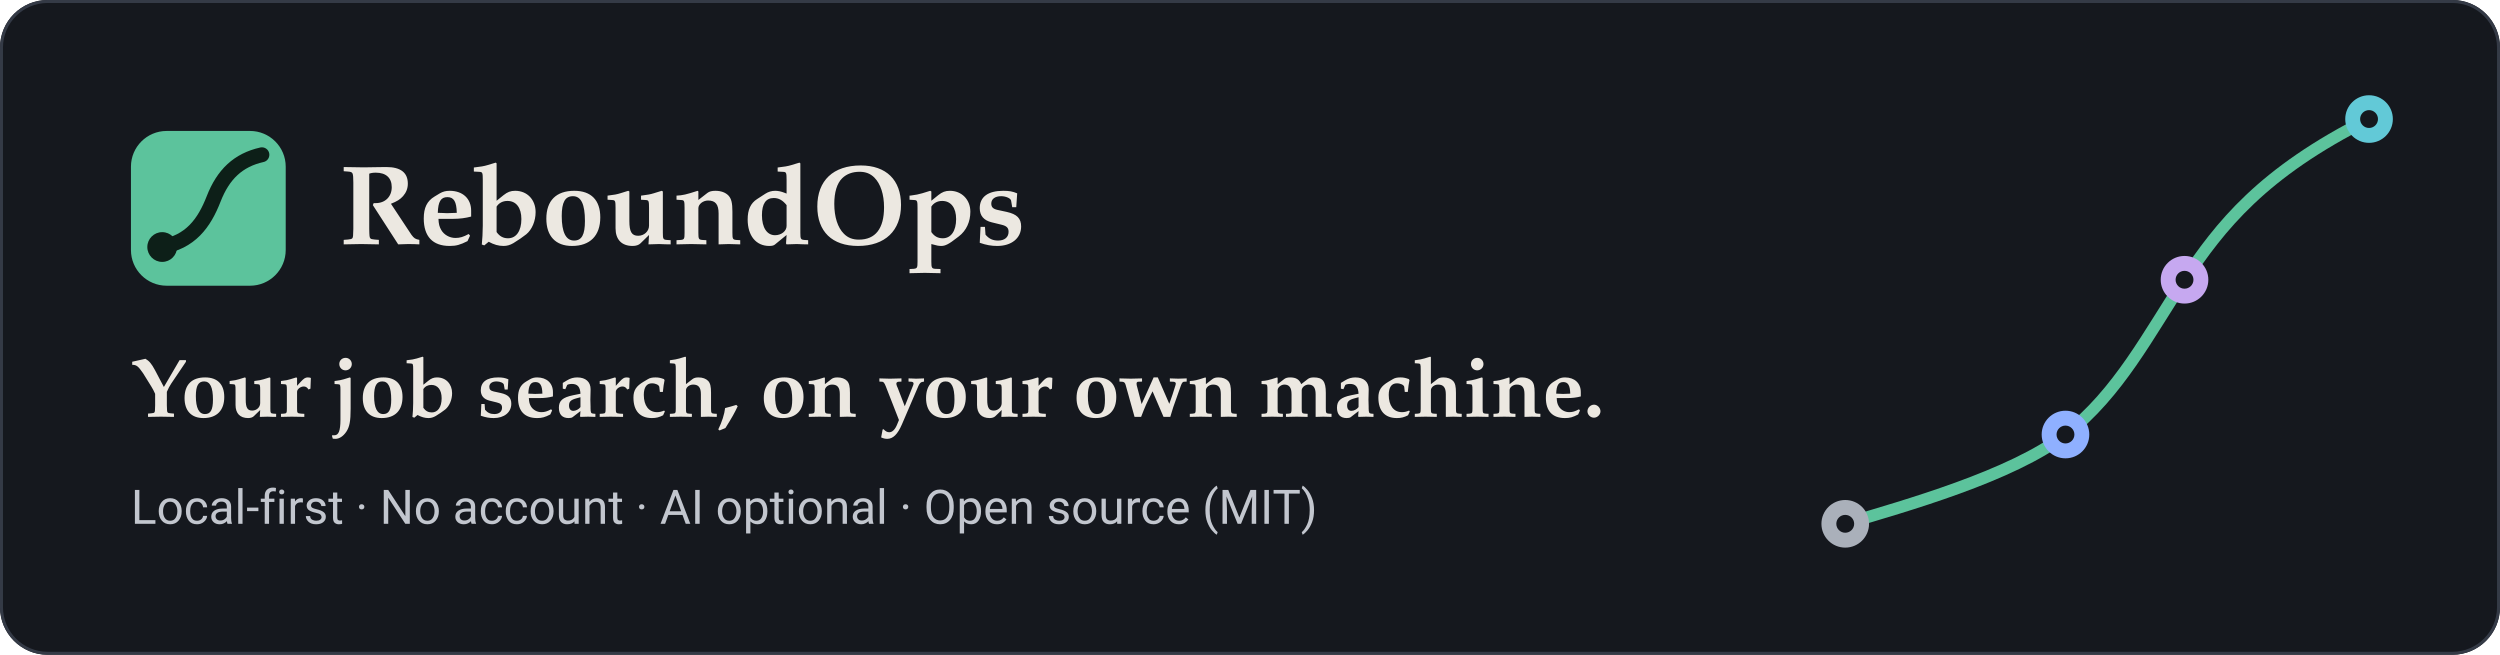
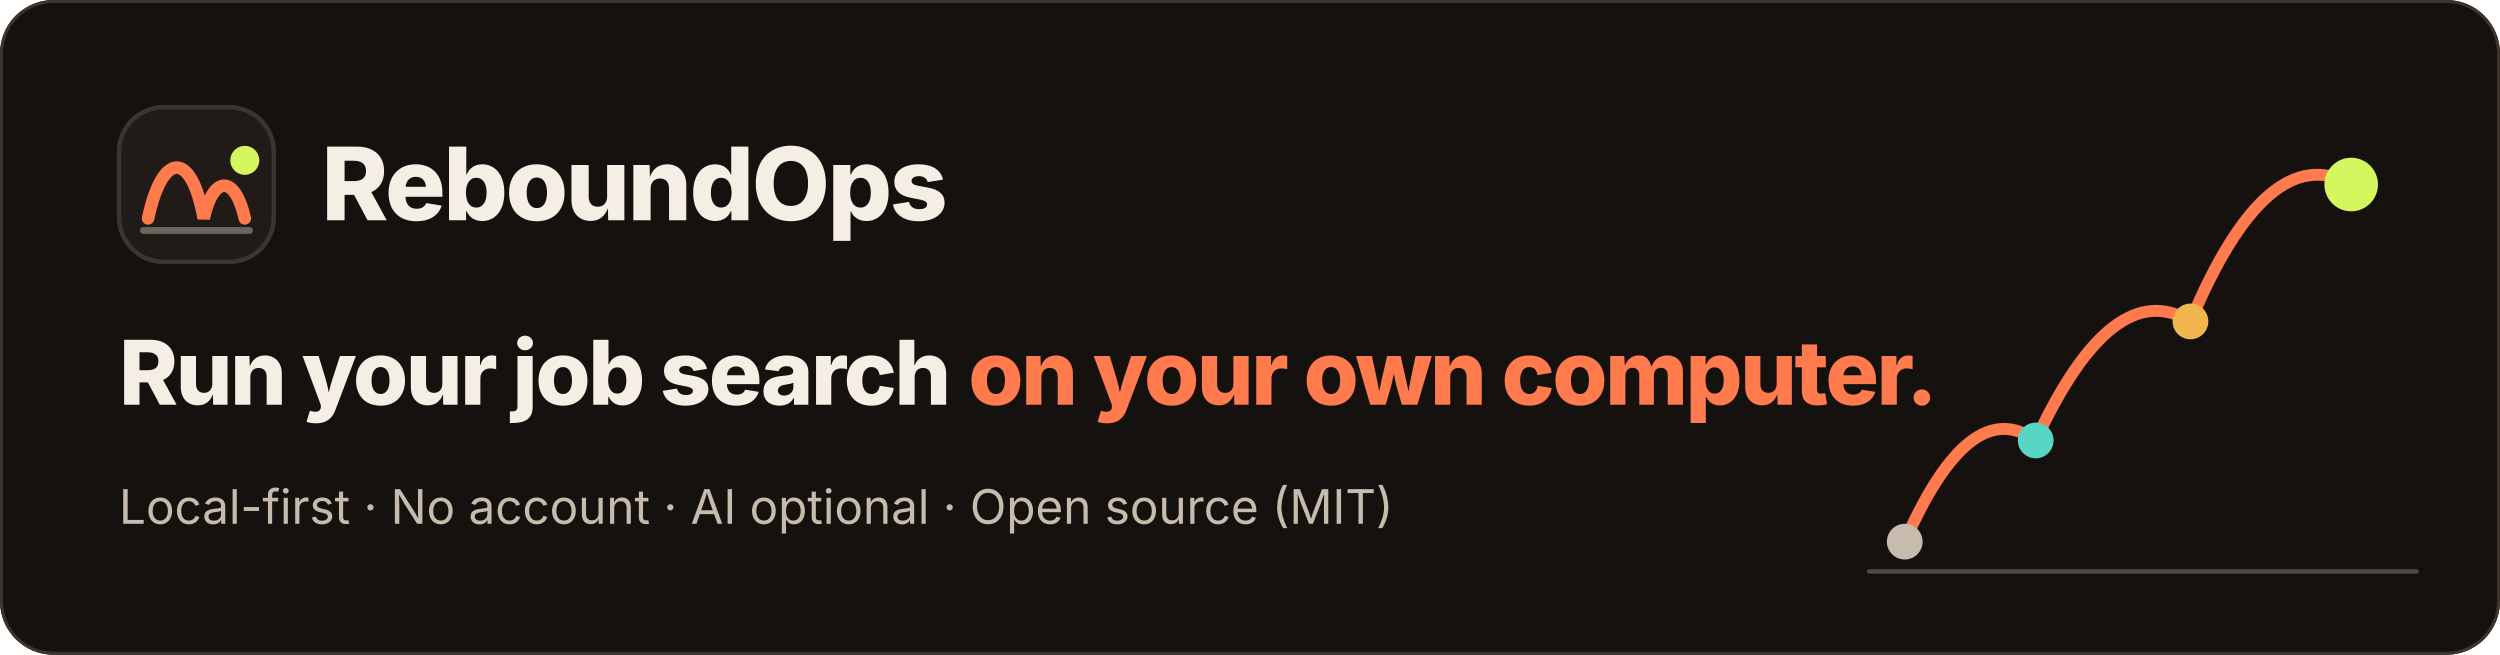
<svg xmlns="http://www.w3.org/2000/svg" width="840" height="220" viewBox="0 0 840 220" role="img" aria-labelledby="t">
-   <rect width="840" height="220" rx="16" fill="#15181e" />
-   <rect x="0.5" y="0.5" width="839" height="219" rx="15.5" fill="none" stroke="#343a46" />
-   <g transform="translate(44 44)">
-     <rect width="52" height="52" rx="12" fill="#5cc39c" />
-     <path d="M10 39c10-1.6 14.6-8 17.8-16.2S36 9.8 44 8" fill="none" stroke="#0d1f18" stroke-width="5" stroke-linecap="round" />
-     <circle cx="10.5" cy="39" r="5" fill="#0d1f18" />
+   <rect width="840" height="220" rx="18" fill="#15110e" />
+   <rect x="0.5" y="0.5" width="839" height="219" rx="17.5" fill="none" stroke="#3d342d" />
+   <g transform="translate(40 36)">
+     <rect width="52" height="52" rx="15" fill="#201b17" stroke="#3d342d" stroke-width="1.5" />
+     <g transform="scale(1.625)">
+       <path d="M6 23 C 9 9, 15 9, 17.5 23 C 19.5 14, 24 14, 26 23" fill="none" stroke="#ff7a4d" stroke-width="2.6" stroke-linecap="round" />
+       <circle cx="26" cy="11" r="3" fill="#d5f65e" />
+       <path d="M5 25.5 H27" stroke="#f5eee4" stroke-opacity=".35" stroke-width="1.4" stroke-linecap="round" />
+     </g>
  </g>
-   <text x="114" y="82" font-family="Iowan Old Style, Palatino Linotype, Palatino, Georgia, serif" font-size="38" font-weight="700" fill="#ece8e1">ReboundOps</text>
-   <text x="44" y="140" font-family="Iowan Old Style, Palatino Linotype, Palatino, Georgia, serif" font-size="28" font-weight="600" fill="#ece8e1">Your job search, on your own machine.</text>
-   <text x="44" y="176" font-family="-apple-system, Helvetica Neue, Segoe UI, Roboto, Arial, sans-serif" font-size="16" fill="#c2c6ce">Local-first · No account · AI optional · Open source (MIT)</text>
-   <path d="M620 176C640 170 676 160 694 146C712 132 722 112 734 94C746 76 760 58 796 40" fill="none" stroke="#5cc39c" stroke-width="4" stroke-linecap="round" />
-   <circle cx="620" cy="176" r="8" fill="#aab0ba" />
-   <circle cx="620" cy="176" r="3" fill="#15181e" />
-   <circle cx="694" cy="146" r="8" fill="#8fb0ff" />
-   <circle cx="694" cy="146" r="3" fill="#15181e" />
-   <circle cx="734" cy="94" r="8" fill="#c6a8f0" />
-   <circle cx="734" cy="94" r="3" fill="#15181e" />
-   <circle cx="796" cy="40" r="8" fill="#62c9d7" />
-   <circle cx="796" cy="40" r="3" fill="#15181e" />
+   <text x="108" y="74" font-family="Bricolage Grotesque, ui-sans-serif, system-ui, -apple-system, Segoe UI, sans-serif" font-size="34" font-weight="800" letter-spacing="-0.8" fill="#f5eee4">ReboundOps</text>
+   <text x="40" y="136" font-family="Bricolage Grotesque, ui-sans-serif, system-ui, -apple-system, Segoe UI, sans-serif" font-size="30" font-weight="800" letter-spacing="-0.8" fill="#f5eee4">Run your job search <tspan fill="#ff7a4d">on your own computer.</tspan>
+   </text>
+   <text x="40" y="176" font-family="Instrument Sans, ui-sans-serif, system-ui, -apple-system, Segoe UI, sans-serif" font-size="16" fill="#c7bbad">Local-first · No account · AI optional · Open source (MIT)</text>
+   <path d="M640 182 Q 662 132 684 148 Q 710 92 736 108 Q 762 46 790 62" fill="none" stroke="#ff7a4d" stroke-width="4" stroke-linecap="round" />
+   <path d="M628 192 H812" stroke="#f5eee4" stroke-opacity=".25" stroke-width="1.5" stroke-linecap="round" />
+   <circle cx="640" cy="182" r="6" fill="#c7bbad" />
+   <circle cx="684" cy="148" r="6" fill="#57d6c6" />
+   <circle cx="736" cy="108" r="6" fill="#f3b54d" />
+   <circle cx="790" cy="62" r="9" fill="#d5f65e" />
</svg>
